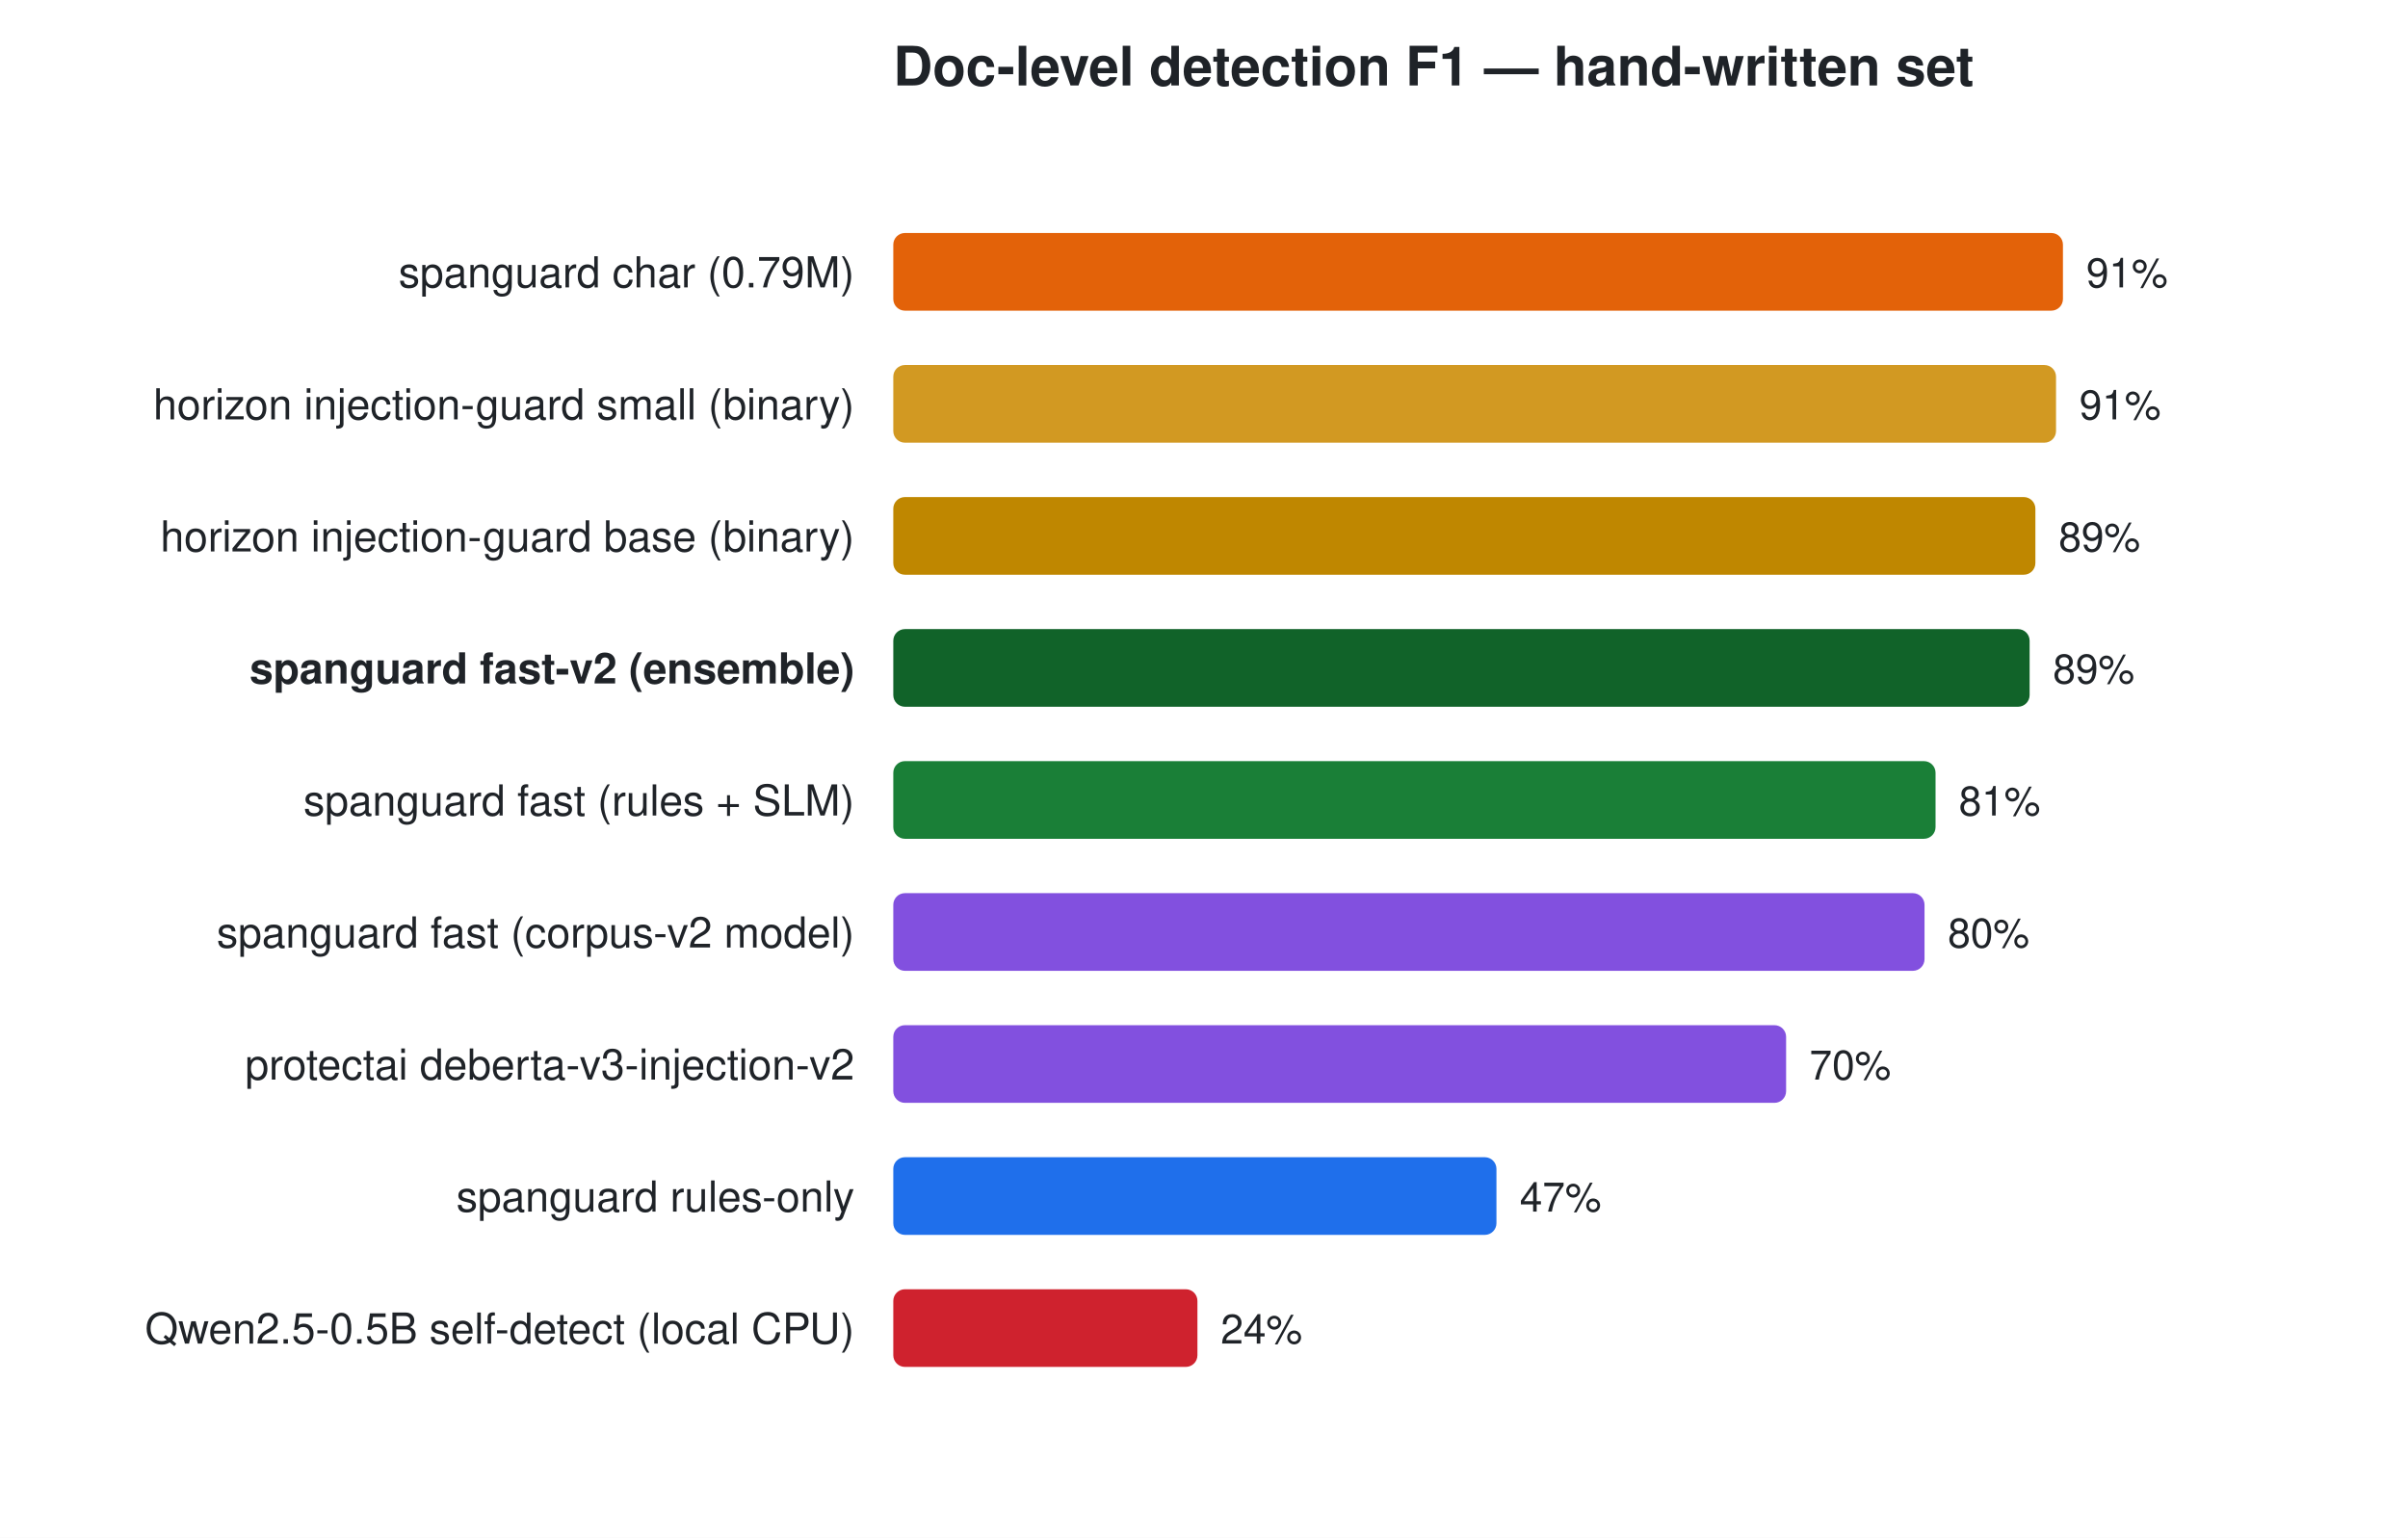
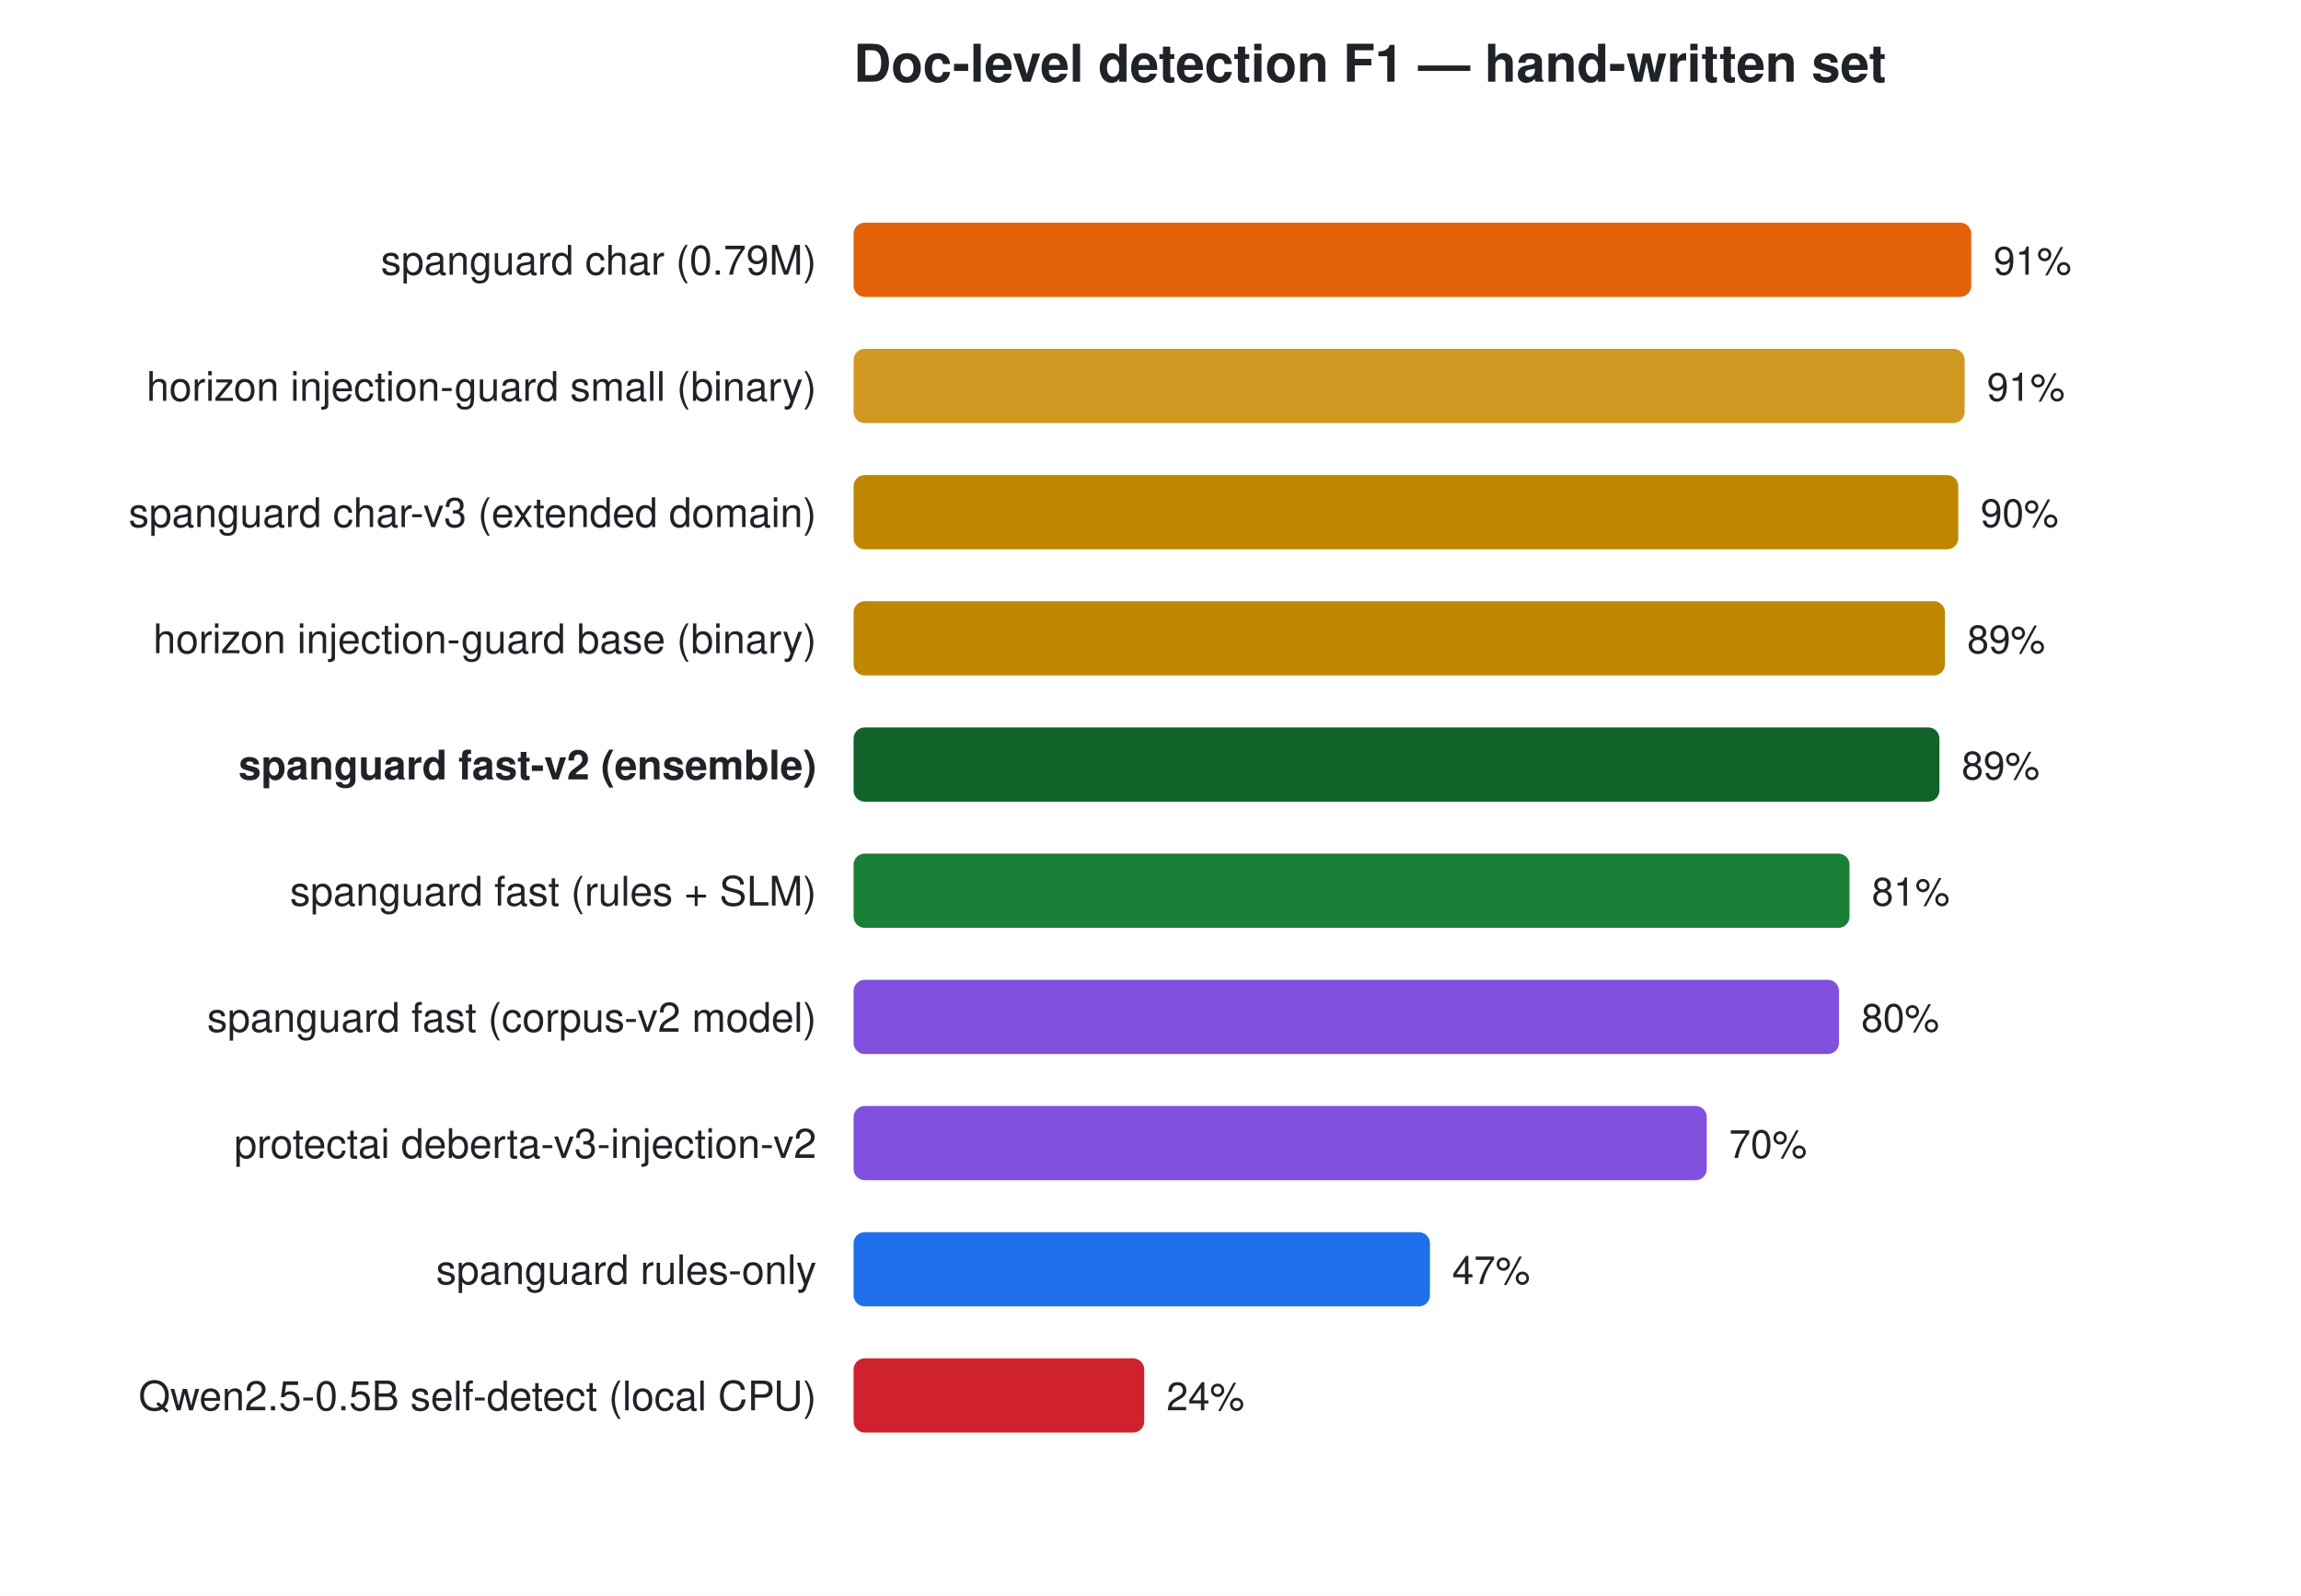
- <svg xmlns="http://www.w3.org/2000/svg" width="620" height="396" viewBox="0 0 620 396" font-family="ui-sans-serif,system-ui,'Segoe UI',Helvetica,Arial,sans-serif">
-   <rect width="620" height="396" fill="#ffffff" />
+ <svg xmlns="http://www.w3.org/2000/svg" width="620" height="430" viewBox="0 0 620 430" font-family="ui-sans-serif,system-ui,'Segoe UI',Helvetica,Arial,sans-serif">
+   <rect width="620" height="430" fill="#ffffff" />
  <text x="230" y="22" font-size="14" fill="#1f2328" text-anchor="start" font-weight="600" font-family="ui-sans-serif,system-ui,'Segoe UI',Helvetica,Arial,sans-serif" opacity="1.0">Doc-level detection F1 — hand-written set</text>
  <text x="220" y="74" font-size="11" fill="#1f2328" text-anchor="end" font-weight="normal" font-family="ui-sans-serif,system-ui,'Segoe UI',Helvetica,Arial,sans-serif" opacity="1.0">spanguard char (0.79M)</text>
  <rect x="230" y="60" width="301.158" height="20" rx="3" fill="#e36209" opacity="1.0" />
  <text x="537.158" y="74" font-size="10.5" fill="#1f2328" text-anchor="start" font-weight="normal" font-family="ui-sans-serif,system-ui,'Segoe UI',Helvetica,Arial,sans-serif" opacity="1.0">91%</text>
  <text x="220" y="108" font-size="11" fill="#1f2328" text-anchor="end" font-weight="normal" font-family="ui-sans-serif,system-ui,'Segoe UI',Helvetica,Arial,sans-serif" opacity="1.0">horizon injection-guard small (binary)</text>
  <rect x="230" y="94" width="299.376" height="20" rx="3" fill="#d29922" opacity="1.0" />
  <text x="535.376" y="108" font-size="10.5" fill="#1f2328" text-anchor="start" font-weight="normal" font-family="ui-sans-serif,system-ui,'Segoe UI',Helvetica,Arial,sans-serif" opacity="1.0">91%</text>
-   <text x="220" y="142" font-size="11" fill="#1f2328" text-anchor="end" font-weight="normal" font-family="ui-sans-serif,system-ui,'Segoe UI',Helvetica,Arial,sans-serif" opacity="1.0">horizon injection-guard base (binary)</text>
-   <rect x="230" y="128" width="294.063" height="20" rx="3" fill="#bf8700" opacity="1.0" />
-   <text x="530.063" y="142" font-size="10.5" fill="#1f2328" text-anchor="start" font-weight="normal" font-family="ui-sans-serif,system-ui,'Segoe UI',Helvetica,Arial,sans-serif" opacity="1.0">89%</text>
-   <text x="220" y="176" font-size="11" fill="#1f2328" text-anchor="end" font-weight="600" font-family="ui-sans-serif,system-ui,'Segoe UI',Helvetica,Arial,sans-serif" opacity="1.0">spanguard fast-v2 (ensemble)</text>
-   <rect x="230" y="162" width="292.578" height="20" rx="3" fill="#116329" opacity="1.0" />
-   <text x="528.578" y="176" font-size="10.5" fill="#1f2328" text-anchor="start" font-weight="normal" font-family="ui-sans-serif,system-ui,'Segoe UI',Helvetica,Arial,sans-serif" opacity="1.0">89%</text>
-   <text x="220" y="210" font-size="11" fill="#1f2328" text-anchor="end" font-weight="normal" font-family="ui-sans-serif,system-ui,'Segoe UI',Helvetica,Arial,sans-serif" opacity="1.0">spanguard fast (rules + SLM)</text>
-   <rect x="230" y="196" width="268.356" height="20" rx="3" fill="#1a7f37" opacity="1.0" />
-   <text x="504.356" y="210" font-size="10.5" fill="#1f2328" text-anchor="start" font-weight="normal" font-family="ui-sans-serif,system-ui,'Segoe UI',Helvetica,Arial,sans-serif" opacity="1.0">81%</text>
-   <text x="220" y="244" font-size="11" fill="#1f2328" text-anchor="end" font-weight="normal" font-family="ui-sans-serif,system-ui,'Segoe UI',Helvetica,Arial,sans-serif" opacity="1.0">spanguard fast (corpus-v2 model)</text>
-   <rect x="230" y="230" width="265.518" height="20" rx="3" fill="#8250df" opacity="1.0" />
-   <text x="501.518" y="244" font-size="10.5" fill="#1f2328" text-anchor="start" font-weight="normal" font-family="ui-sans-serif,system-ui,'Segoe UI',Helvetica,Arial,sans-serif" opacity="1.0">80%</text>
-   <text x="220" y="278" font-size="11" fill="#1f2328" text-anchor="end" font-weight="normal" font-family="ui-sans-serif,system-ui,'Segoe UI',Helvetica,Arial,sans-serif" opacity="1.0">protectai deberta-v3-injection-v2</text>
-   <rect x="230" y="264" width="229.878" height="20" rx="3" fill="#8250df" opacity="1.0" />
-   <text x="465.878" y="278" font-size="10.5" fill="#1f2328" text-anchor="start" font-weight="normal" font-family="ui-sans-serif,system-ui,'Segoe UI',Helvetica,Arial,sans-serif" opacity="1.0">70%</text>
-   <text x="220" y="312" font-size="11" fill="#1f2328" text-anchor="end" font-weight="normal" font-family="ui-sans-serif,system-ui,'Segoe UI',Helvetica,Arial,sans-serif" opacity="1.0">spanguard rules-only</text>
-   <rect x="230" y="298" width="155.298" height="20" rx="3" fill="#1f6feb" opacity="1.0" />
-   <text x="391.298" y="312" font-size="10.5" fill="#1f2328" text-anchor="start" font-weight="normal" font-family="ui-sans-serif,system-ui,'Segoe UI',Helvetica,Arial,sans-serif" opacity="1.0">47%</text>
-   <text x="220" y="346" font-size="11" fill="#1f2328" text-anchor="end" font-weight="normal" font-family="ui-sans-serif,system-ui,'Segoe UI',Helvetica,Arial,sans-serif" opacity="1.0">Qwen2.5-0.5B self-detect (local CPU)</text>
-   <rect x="230" y="332" width="78.309" height="20" rx="3" fill="#cf222e" opacity="1.0" />
-   <text x="314.309" y="346" font-size="10.5" fill="#1f2328" text-anchor="start" font-weight="normal" font-family="ui-sans-serif,system-ui,'Segoe UI',Helvetica,Arial,sans-serif" opacity="1.0">24%</text>
+   <text x="220" y="142" font-size="11" fill="#1f2328" text-anchor="end" font-weight="normal" font-family="ui-sans-serif,system-ui,'Segoe UI',Helvetica,Arial,sans-serif" opacity="1.0">spanguard char-v3 (extended domain)</text>
+   <rect x="230" y="128" width="297.66" height="20" rx="3" fill="#bf8700" opacity="1.0" />
+   <text x="533.66" y="142" font-size="10.5" fill="#1f2328" text-anchor="start" font-weight="normal" font-family="ui-sans-serif,system-ui,'Segoe UI',Helvetica,Arial,sans-serif" opacity="1.0">90%</text>
+   <text x="220" y="176" font-size="11" fill="#1f2328" text-anchor="end" font-weight="normal" font-family="ui-sans-serif,system-ui,'Segoe UI',Helvetica,Arial,sans-serif" opacity="1.0">horizon injection-guard base (binary)</text>
+   <rect x="230" y="162" width="294.063" height="20" rx="3" fill="#bf8700" opacity="1.0" />
+   <text x="530.063" y="176" font-size="10.5" fill="#1f2328" text-anchor="start" font-weight="normal" font-family="ui-sans-serif,system-ui,'Segoe UI',Helvetica,Arial,sans-serif" opacity="1.0">89%</text>
+   <text x="220" y="210" font-size="11" fill="#1f2328" text-anchor="end" font-weight="600" font-family="ui-sans-serif,system-ui,'Segoe UI',Helvetica,Arial,sans-serif" opacity="1.0">spanguard fast-v2 (ensemble)</text>
+   <rect x="230" y="196" width="292.578" height="20" rx="3" fill="#116329" opacity="1.0" />
+   <text x="528.578" y="210" font-size="10.5" fill="#1f2328" text-anchor="start" font-weight="normal" font-family="ui-sans-serif,system-ui,'Segoe UI',Helvetica,Arial,sans-serif" opacity="1.0">89%</text>
+   <text x="220" y="244" font-size="11" fill="#1f2328" text-anchor="end" font-weight="normal" font-family="ui-sans-serif,system-ui,'Segoe UI',Helvetica,Arial,sans-serif" opacity="1.0">spanguard fast (rules + SLM)</text>
+   <rect x="230" y="230" width="268.356" height="20" rx="3" fill="#1a7f37" opacity="1.0" />
+   <text x="504.356" y="244" font-size="10.5" fill="#1f2328" text-anchor="start" font-weight="normal" font-family="ui-sans-serif,system-ui,'Segoe UI',Helvetica,Arial,sans-serif" opacity="1.0">81%</text>
+   <text x="220" y="278" font-size="11" fill="#1f2328" text-anchor="end" font-weight="normal" font-family="ui-sans-serif,system-ui,'Segoe UI',Helvetica,Arial,sans-serif" opacity="1.0">spanguard fast (corpus-v2 model)</text>
+   <rect x="230" y="264" width="265.518" height="20" rx="3" fill="#8250df" opacity="1.0" />
+   <text x="501.518" y="278" font-size="10.5" fill="#1f2328" text-anchor="start" font-weight="normal" font-family="ui-sans-serif,system-ui,'Segoe UI',Helvetica,Arial,sans-serif" opacity="1.0">80%</text>
+   <text x="220" y="312" font-size="11" fill="#1f2328" text-anchor="end" font-weight="normal" font-family="ui-sans-serif,system-ui,'Segoe UI',Helvetica,Arial,sans-serif" opacity="1.0">protectai deberta-v3-injection-v2</text>
+   <rect x="230" y="298" width="229.878" height="20" rx="3" fill="#8250df" opacity="1.0" />
+   <text x="465.878" y="312" font-size="10.5" fill="#1f2328" text-anchor="start" font-weight="normal" font-family="ui-sans-serif,system-ui,'Segoe UI',Helvetica,Arial,sans-serif" opacity="1.0">70%</text>
+   <text x="220" y="346" font-size="11" fill="#1f2328" text-anchor="end" font-weight="normal" font-family="ui-sans-serif,system-ui,'Segoe UI',Helvetica,Arial,sans-serif" opacity="1.0">spanguard rules-only</text>
+   <rect x="230" y="332" width="155.298" height="20" rx="3" fill="#1f6feb" opacity="1.0" />
+   <text x="391.298" y="346" font-size="10.5" fill="#1f2328" text-anchor="start" font-weight="normal" font-family="ui-sans-serif,system-ui,'Segoe UI',Helvetica,Arial,sans-serif" opacity="1.0">47%</text>
+   <text x="220" y="380" font-size="11" fill="#1f2328" text-anchor="end" font-weight="normal" font-family="ui-sans-serif,system-ui,'Segoe UI',Helvetica,Arial,sans-serif" opacity="1.0">Qwen2.5-0.5B self-detect (local CPU)</text>
+   <rect x="230" y="366" width="78.309" height="20" rx="3" fill="#cf222e" opacity="1.0" />
+   <text x="314.309" y="380" font-size="10.5" fill="#1f2328" text-anchor="start" font-weight="normal" font-family="ui-sans-serif,system-ui,'Segoe UI',Helvetica,Arial,sans-serif" opacity="1.0">24%</text>
</svg>
